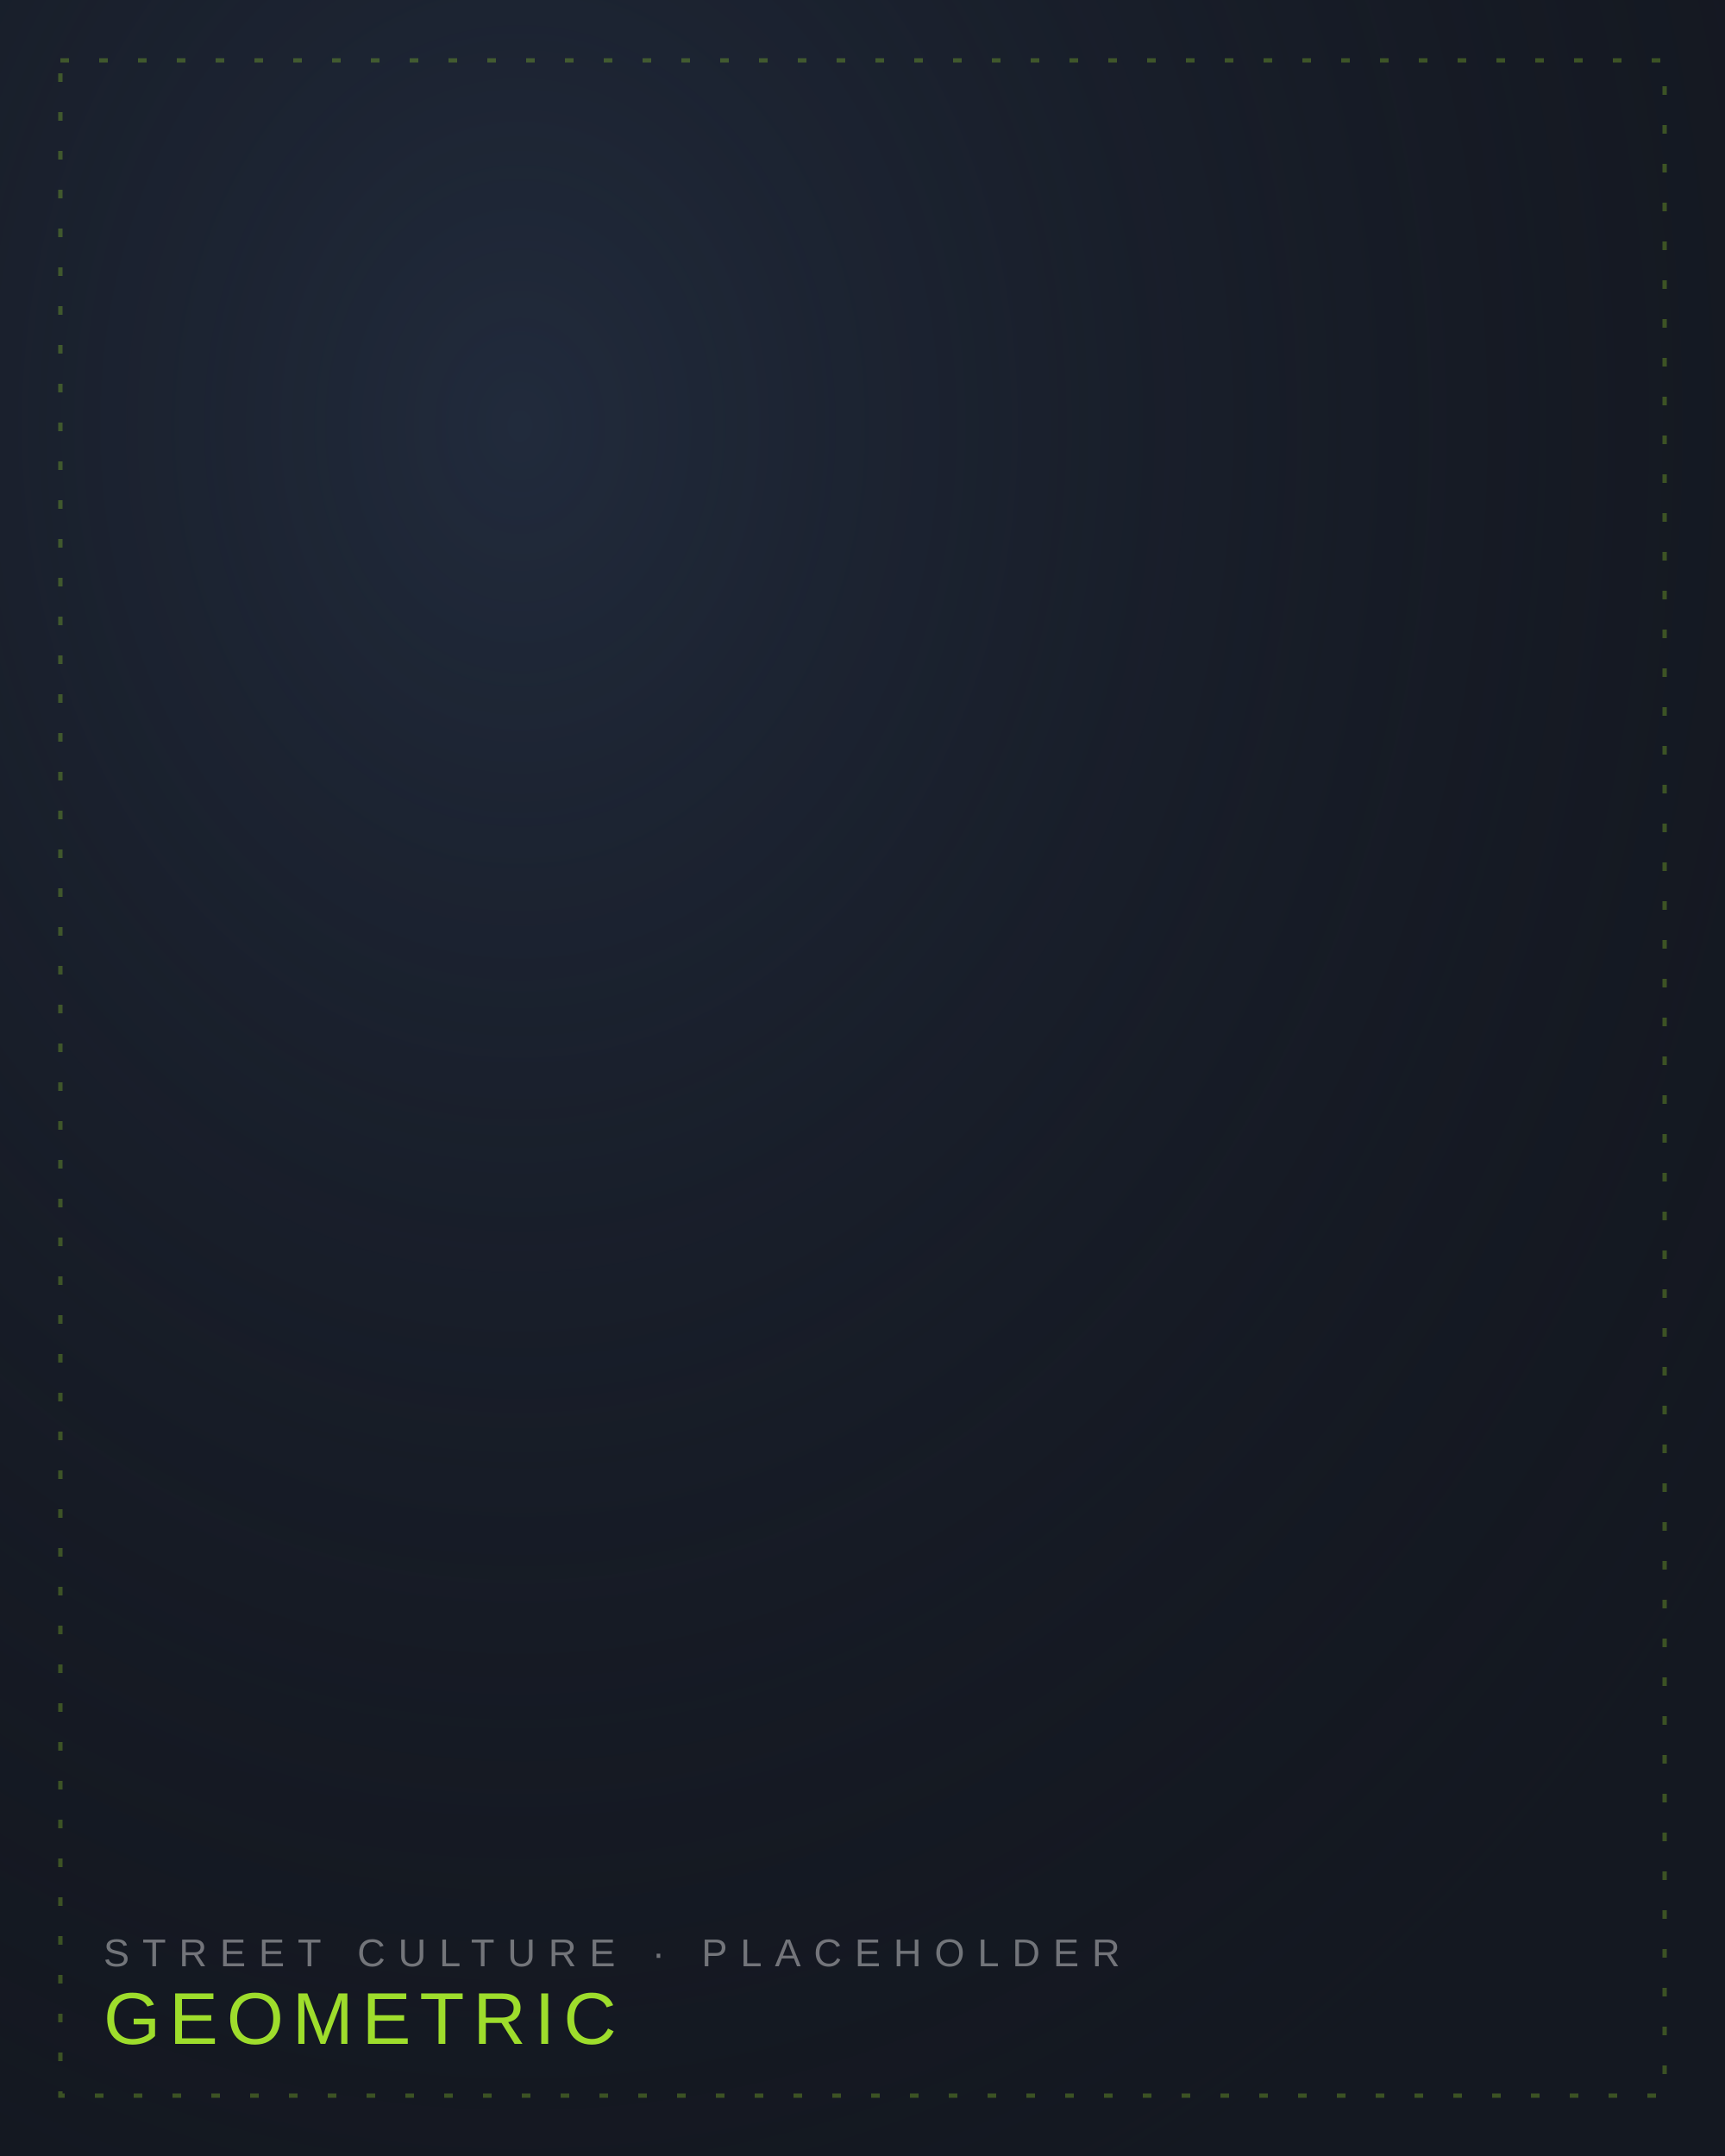
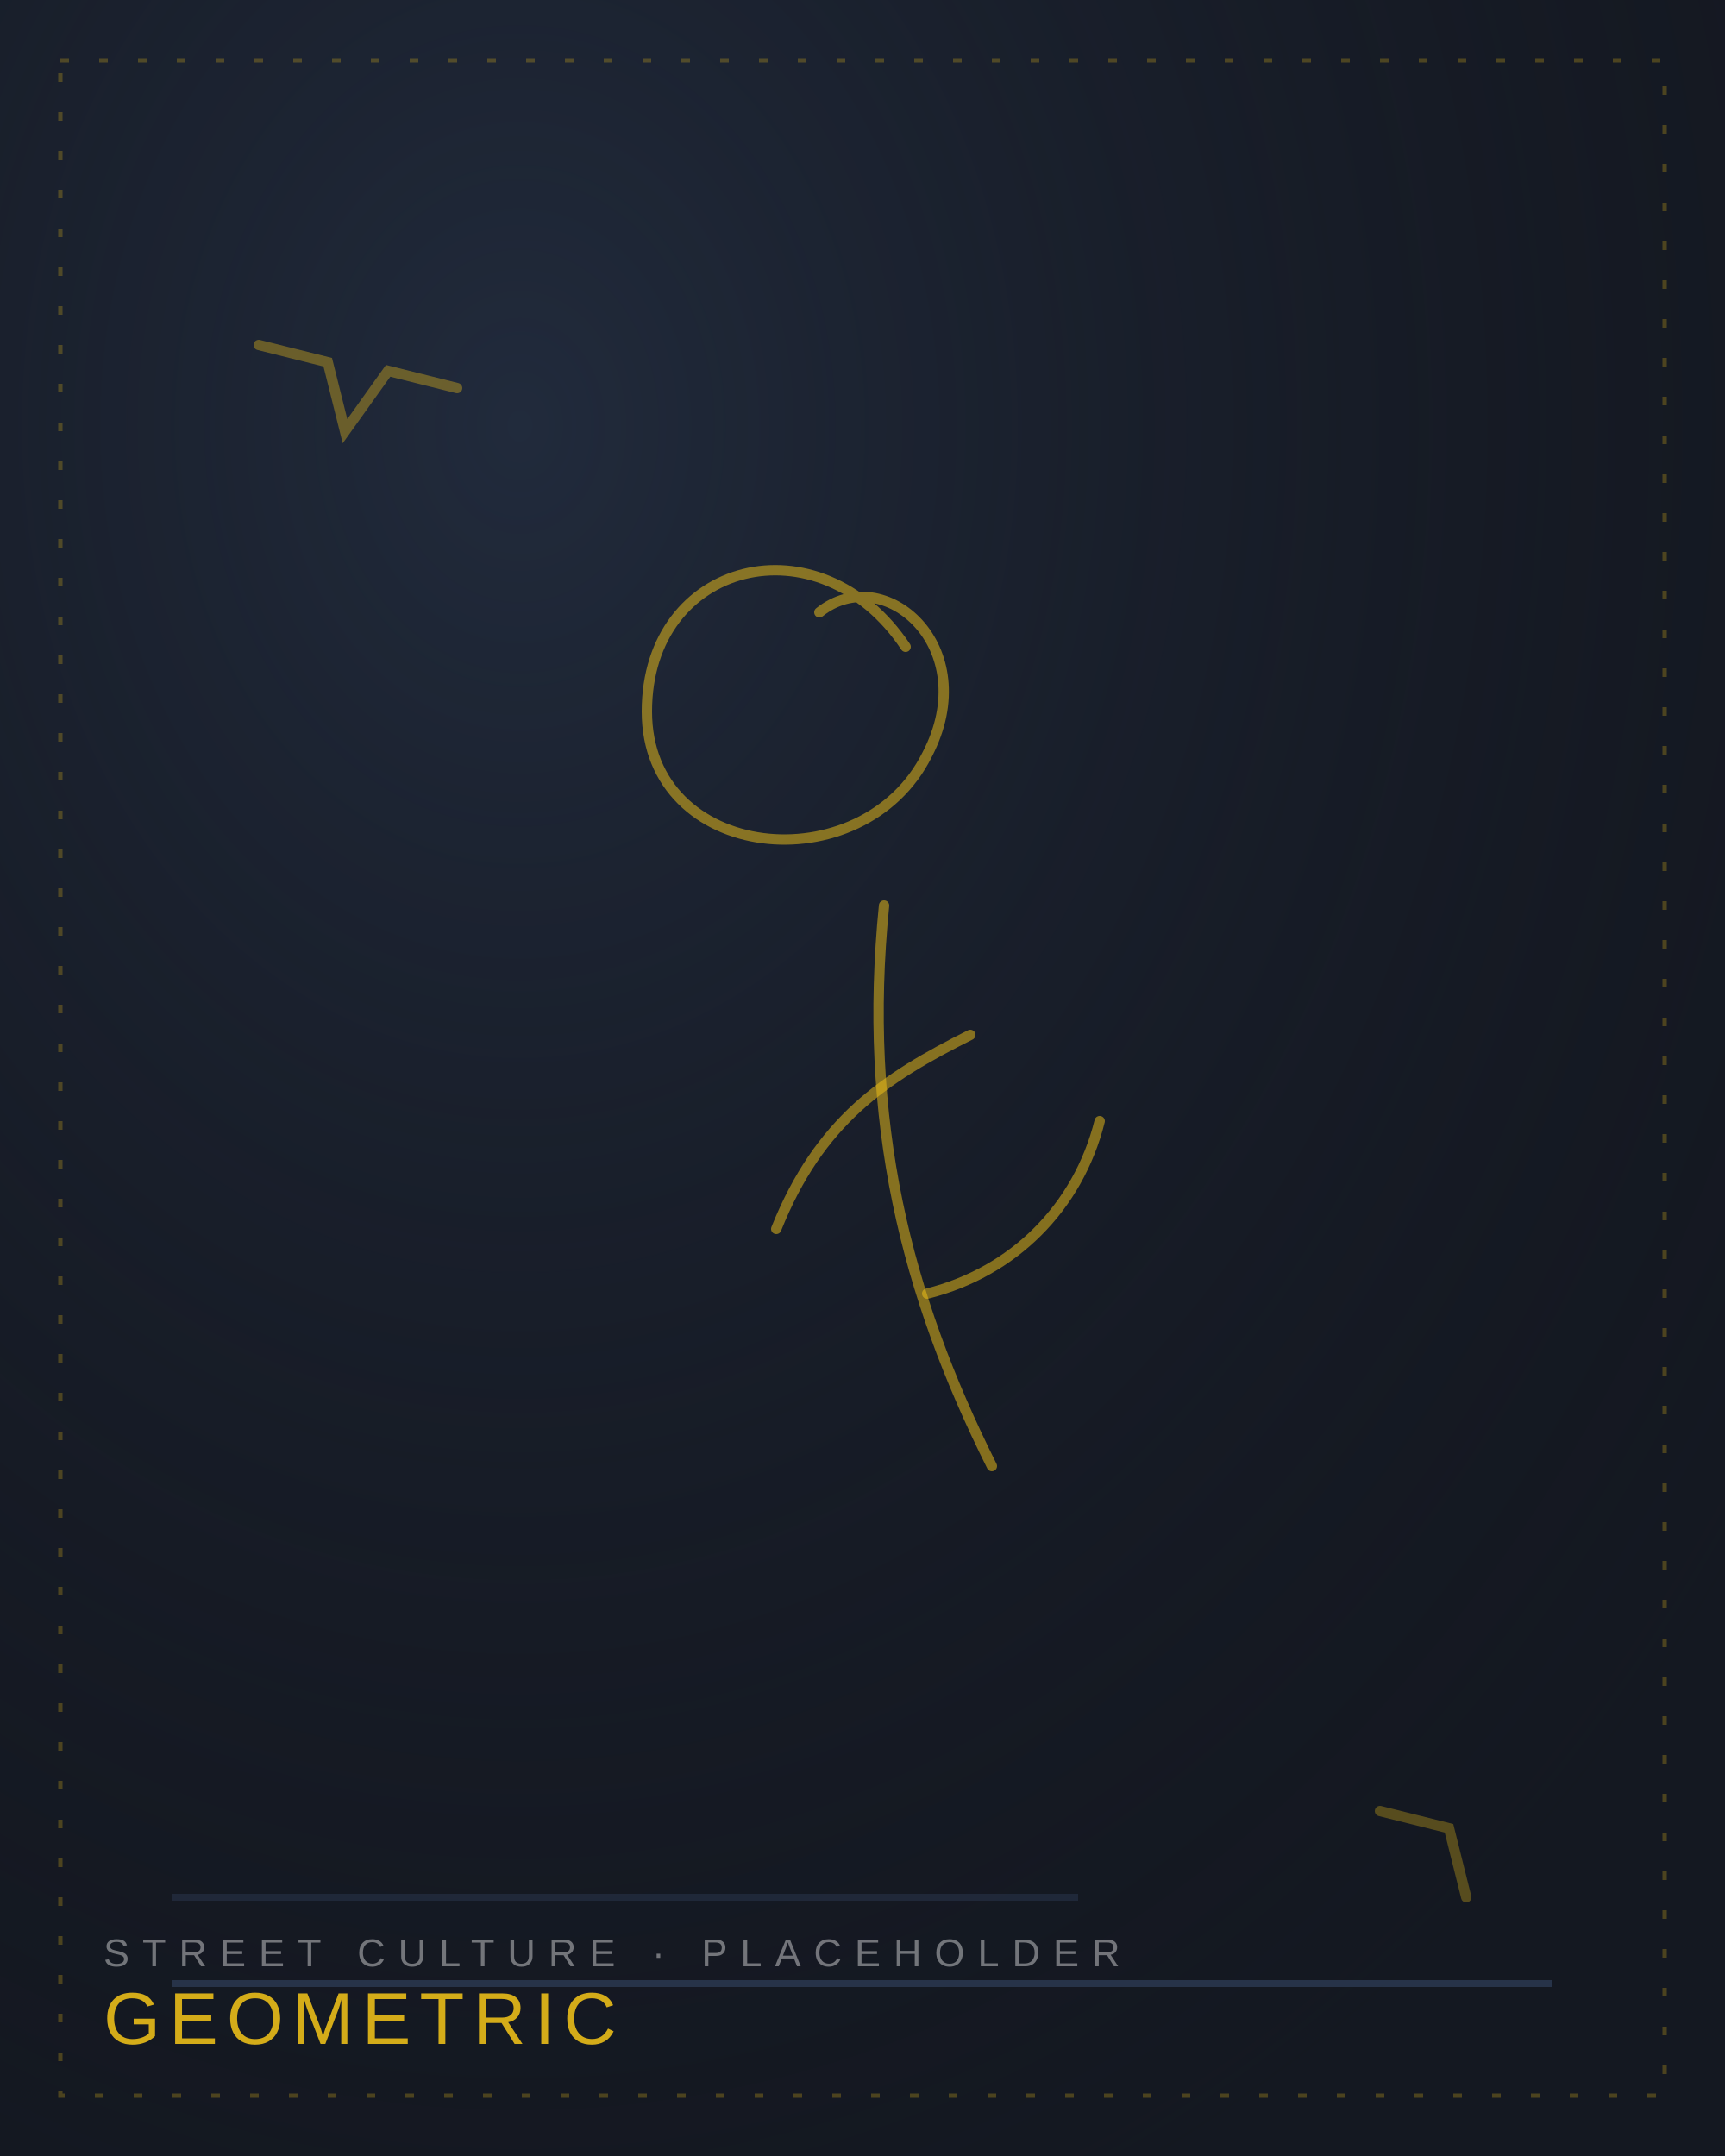
<svg xmlns="http://www.w3.org/2000/svg" viewBox="0 0 400 500" width="400" height="500">
  <rect width="400" height="500" fill="#141821" />
  <radialGradient id="g" cx="30%" cy="20%" r="90%">
    <stop offset="0%" stop-color="#2c3a52" stop-opacity="0.55" />
    <stop offset="100%" stop-color="#141821" stop-opacity="0" />
  </radialGradient>
  <rect width="400" height="500" fill="url(#g)" />
-   <g fill="none" stroke="ACCENT" stroke-opacity="0.5" stroke-width="2.4" stroke-linecap="round">
+   <g fill="none" stroke="#f5c518" stroke-opacity="0.5" stroke-width="2.4" stroke-linecap="round">
    <path d="M210 150 C 190 120, 150 130, 150 165 C 150 200, 200 205, 215 175 C 228 150, 205 130, 190 142" />
    <path d="M205 210 C 200 260, 210 300, 230 340" />
    <path d="M225 240 C 205 250, 190 260, 180 285" />
    <path d="M215 300 C 235 295, 250 280, 255 260" />
    <path d="M60 80 L 76 84 L 80 100 L 90 86 L 106 90" stroke-opacity="0.35" />
    <path d="M320 420 L 336 424 L 340 440" stroke-opacity="0.3" />
  </g>
-   <g stroke="FG" stroke-width="1.6" fill="none" opacity="0.8">
+   <g stroke="#2c3a52" stroke-width="1.6" fill="none" opacity="0.8">
    <path d="M40 460 H 360" />
    <path d="M40 440 H 250" stroke-opacity="0.6" />
  </g>
-   <rect x="14" y="14" width="372" height="472" fill="none" stroke="#b6ff2e" stroke-opacity="0.25" stroke-dasharray="2 7" />
-   <text x="24" y="474" font-family="Arial Black, Arial, sans-serif" font-size="17" letter-spacing="2" fill="#b6ff2e" fill-opacity="0.85">GEOMETRIC</text>
+   <rect x="14" y="14" width="372" height="472" fill="none" stroke="#f5c518" stroke-opacity="0.25" stroke-dasharray="2 7" />
+   <text x="24" y="474" font-family="Arial Black, Arial, sans-serif" font-size="17" letter-spacing="2" fill="#f5c518" fill-opacity="0.85">GEOMETRIC</text>
  <text x="24" y="456" font-family="Arial, sans-serif" font-size="9" letter-spacing="3" fill="#ffffff" fill-opacity="0.4">STREET CULTURE · PLACEHOLDER</text>
</svg>
